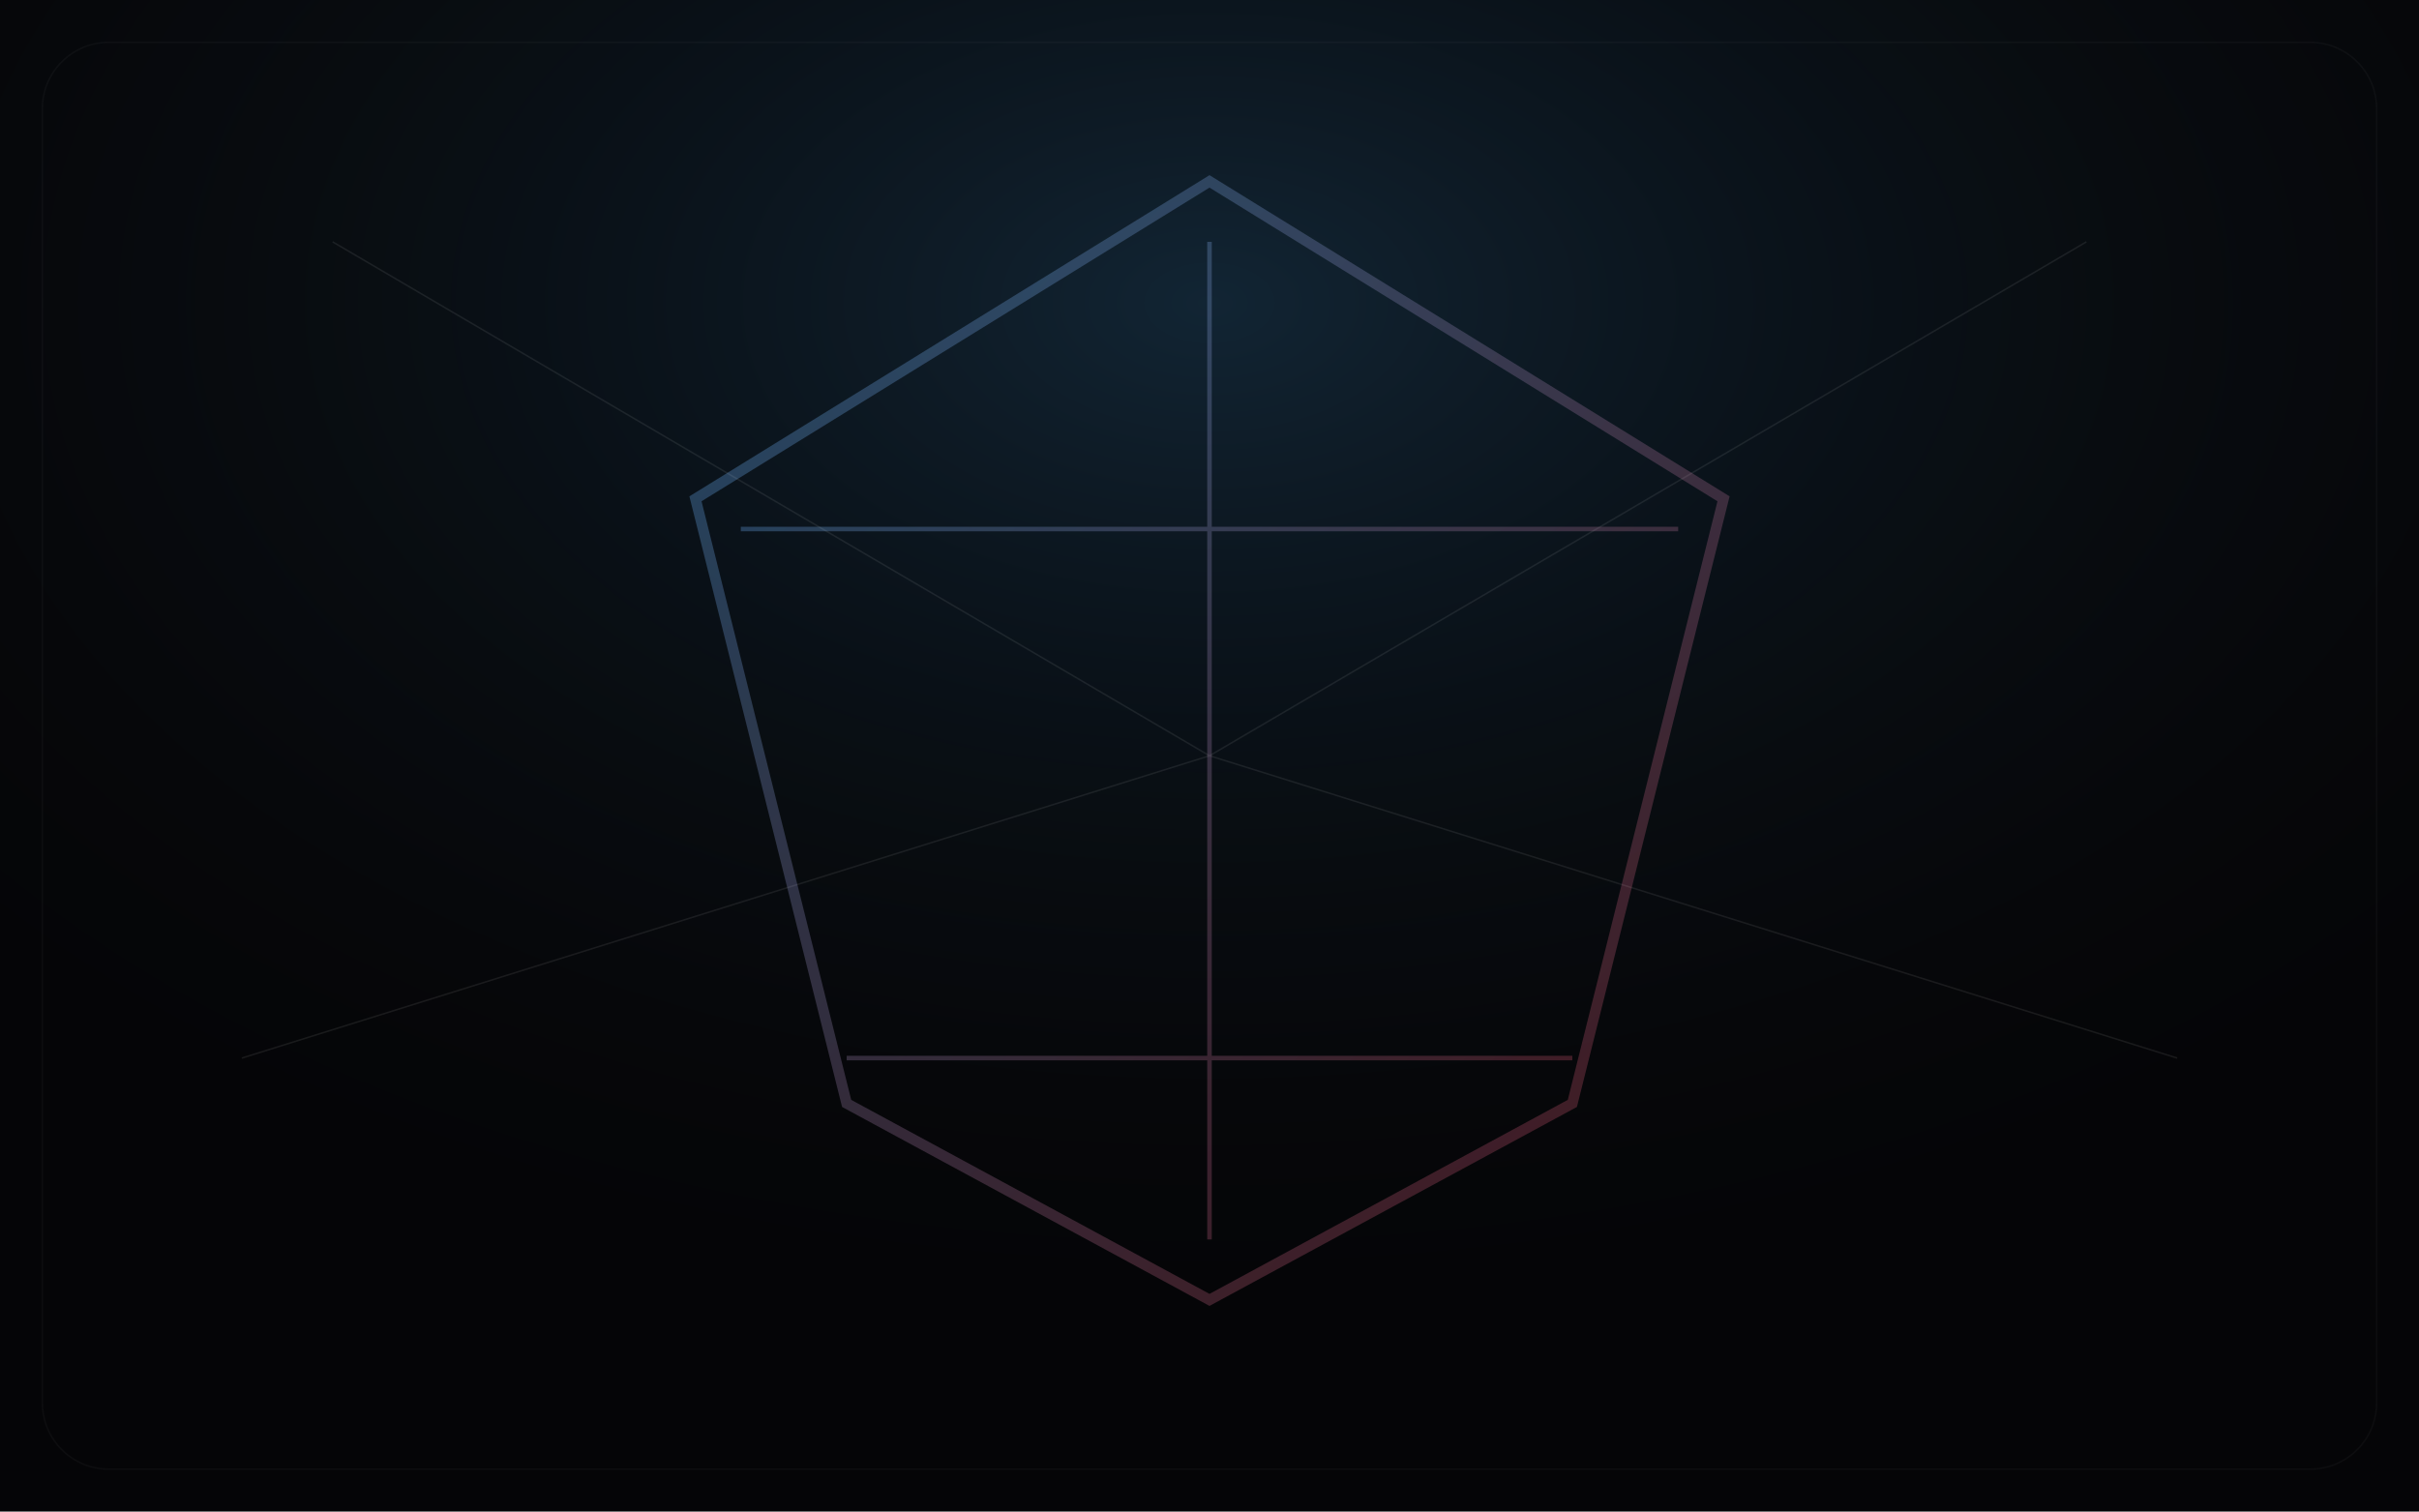
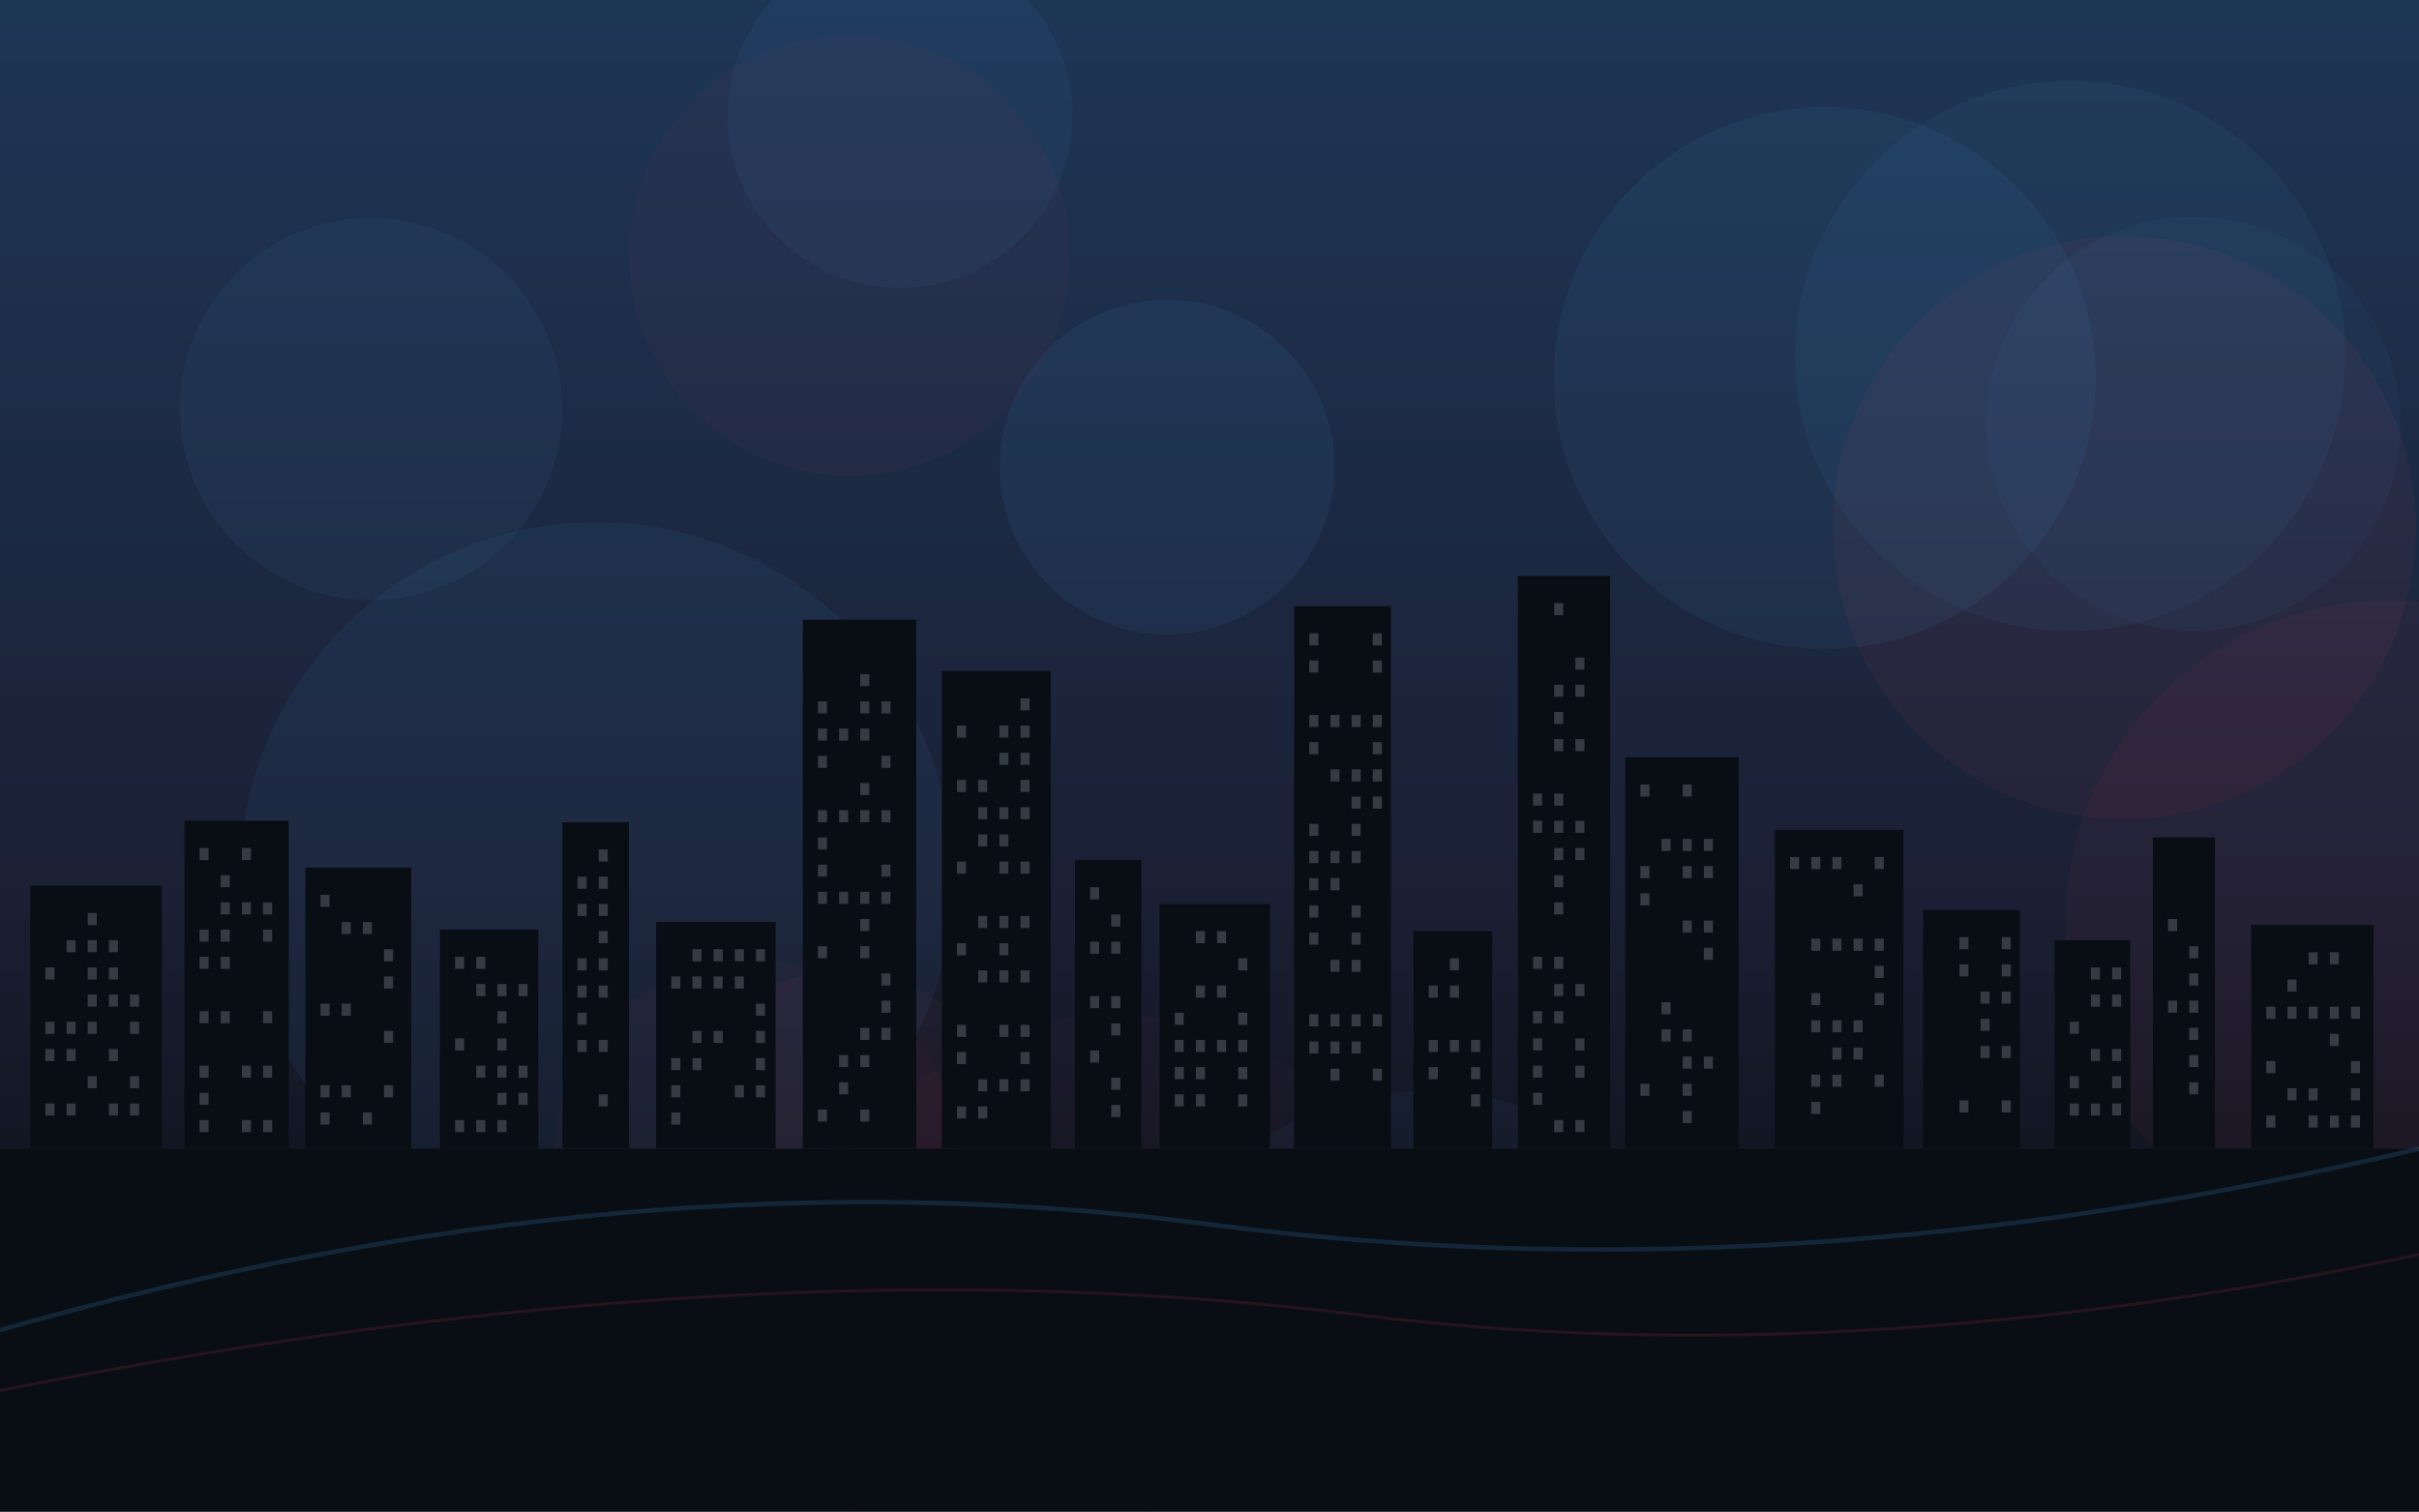
<svg xmlns="http://www.w3.org/2000/svg" viewBox="0 0 1600 1000" preserveAspectRatio="xMidYMid slice">
  <defs>
-     <linearGradient id="g" x1="0" y1="0" x2="1" y2="1">
-       <stop offset="0" stop-color="#4db7ff" stop-opacity=".60" />
-       <stop offset="1" stop-color="#ff4e63" stop-opacity=".46" />
+     <linearGradient id="sky" x1="0" y1="0" x2="0" y2="1">
+       <stop offset="0%" stop-color="#1e3656" />
+       <stop offset="58%" stop-color="#1b2035" />
+       <stop offset="100%" stop-color="#08090b" />
    </linearGradient>
-     <radialGradient id="r" cx="50%" cy="20%" r="70%">
-       <stop offset="0" stop-color="#4db7ff" stop-opacity=".18" />
-       <stop offset="1" stop-color="#050507" stop-opacity="0" />
-     </radialGradient>
-     <filter id="blur">
-       <feGaussianBlur stdDeviation="18" />
-     </filter>
  </defs>
-   <rect width="1600" height="1000" fill="#050507" />
-   <rect width="1600" height="1000" fill="url(#r)" />
-   <g fill="none" stroke="url(#g)" opacity=".54">
-     <path d="M800 120 L1140 330 L1040 730 L800 860 L560 730 L460 330Z" stroke-width="7" />
-     <path d="M800 160 V820 M490 350 L1110 350 M560 700 H1040" stroke-width="3" />
-   </g>
-   <g stroke="#fff" opacity=".08">
-     <path d="M800 500 L220 160" />
-     <path d="M800 500 L1380 160" />
-     <path d="M800 500 L160 700" />
-     <path d="M800 500 L1440 700" />
-   </g>
-   <rect x="28" y="28" width="1544" height="944" rx="44" fill="none" stroke="white" stroke-opacity=".035" />
+   <rect width="1600" height="1000" fill="url(#sky)" />
+   <circle cx="394.4" cy="581.3" r="235.8" fill="#4db7ff" opacity="0.058" />
+   <circle cx="772.0" cy="309.0" r="110.7" fill="#4db7ff" opacity="0.070" />
+   <circle cx="1206.9" cy="250.1" r="179.2" fill="#4db7ff" opacity="0.060" />
+   <circle cx="1450.8" cy="280.3" r="137.0" fill="#4db7ff" opacity="0.042" />
+   <circle cx="943.6" cy="922.0" r="200.2" fill="#4db7ff" opacity="0.040" />
+   <circle cx="595.3" cy="76.5" r="114.1" fill="#4db7ff" opacity="0.052" />
+   <circle cx="245.4" cy="270.6" r="126.5" fill="#4db7ff" opacity="0.050" />
+   <circle cx="1369.2" cy="235.5" r="182.0" fill="#4db7ff" opacity="0.049" />
+   <circle cx="1405.0" cy="349.1" r="192.8" fill="#ff4e63" opacity="0.049" />
+   <circle cx="499.6" cy="768.3" r="133.5" fill="#ff4e63" opacity="0.029" />
+   <circle cx="557.3" cy="751.2" r="109.2" fill="#ff4e63" opacity="0.041" />
+   <circle cx="562.0" cy="169.0" r="145.9" fill="#ff4e63" opacity="0.035" />
+   <circle cx="736.6" cy="881.1" r="209.6" fill="#ff4e63" opacity="0.031" />
+   <circle cx="1580.6" cy="612.0" r="214.8" fill="#ff4e63" opacity="0.045" />
+   <rect x="0" y="760" width="1600" height="240" fill="#090d14" opacity="1" />
+   <rect x="20" y="586" width="87" height="174" fill="#090d14" opacity="1" />
+   <rect x="58" y="604" width="6" height="8" fill="#dff3ff" opacity="0.20" />
+   <rect x="44" y="622" width="6" height="8" fill="#dff3ff" opacity="0.20" />
+   <rect x="58" y="622" width="6" height="8" fill="#dff3ff" opacity="0.20" />
+   <rect x="72" y="622" width="6" height="8" fill="#dff3ff" opacity="0.20" />
+   <rect x="30" y="640" width="6" height="8" fill="#dff3ff" opacity="0.20" />
+   <rect x="58" y="640" width="6" height="8" fill="#dff3ff" opacity="0.20" />
+   <rect x="72" y="640" width="6" height="8" fill="#dff3ff" opacity="0.20" />
+   <rect x="58" y="658" width="6" height="8" fill="#dff3ff" opacity="0.20" />
+   <rect x="72" y="658" width="6" height="8" fill="#dff3ff" opacity="0.20" />
+   <rect x="86" y="658" width="6" height="8" fill="#dff3ff" opacity="0.20" />
+   <rect x="30" y="676" width="6" height="8" fill="#dff3ff" opacity="0.20" />
+   <rect x="44" y="676" width="6" height="8" fill="#dff3ff" opacity="0.20" />
+   <rect x="58" y="676" width="6" height="8" fill="#dff3ff" opacity="0.20" />
+   <rect x="86" y="676" width="6" height="8" fill="#dff3ff" opacity="0.20" />
+   <rect x="30" y="694" width="6" height="8" fill="#dff3ff" opacity="0.20" />
+   <rect x="44" y="694" width="6" height="8" fill="#dff3ff" opacity="0.20" />
+   <rect x="72" y="694" width="6" height="8" fill="#dff3ff" opacity="0.20" />
+   <rect x="58" y="712" width="6" height="8" fill="#dff3ff" opacity="0.20" />
+   <rect x="86" y="712" width="6" height="8" fill="#dff3ff" opacity="0.20" />
+   <rect x="30" y="730" width="6" height="8" fill="#dff3ff" opacity="0.20" />
+   <rect x="44" y="730" width="6" height="8" fill="#dff3ff" opacity="0.20" />
+   <rect x="72" y="730" width="6" height="8" fill="#dff3ff" opacity="0.20" />
+   <rect x="86" y="730" width="6" height="8" fill="#dff3ff" opacity="0.20" />
+   <rect x="122" y="543" width="69" height="217" fill="#090d14" opacity="1" />
+   <rect x="132" y="561" width="6" height="8" fill="#dff3ff" opacity="0.20" />
+   <rect x="160" y="561" width="6" height="8" fill="#dff3ff" opacity="0.20" />
+   <rect x="146" y="579" width="6" height="8" fill="#dff3ff" opacity="0.20" />
+   <rect x="146" y="597" width="6" height="8" fill="#dff3ff" opacity="0.20" />
+   <rect x="160" y="597" width="6" height="8" fill="#dff3ff" opacity="0.20" />
+   <rect x="174" y="597" width="6" height="8" fill="#dff3ff" opacity="0.20" />
+   <rect x="132" y="615" width="6" height="8" fill="#dff3ff" opacity="0.20" />
+   <rect x="146" y="615" width="6" height="8" fill="#dff3ff" opacity="0.20" />
+   <rect x="174" y="615" width="6" height="8" fill="#dff3ff" opacity="0.20" />
+   <rect x="132" y="633" width="6" height="8" fill="#dff3ff" opacity="0.20" />
+   <rect x="146" y="633" width="6" height="8" fill="#dff3ff" opacity="0.20" />
+   <rect x="132" y="669" width="6" height="8" fill="#dff3ff" opacity="0.20" />
+   <rect x="146" y="669" width="6" height="8" fill="#dff3ff" opacity="0.20" />
+   <rect x="174" y="669" width="6" height="8" fill="#dff3ff" opacity="0.20" />
+   <rect x="132" y="705" width="6" height="8" fill="#dff3ff" opacity="0.20" />
+   <rect x="160" y="705" width="6" height="8" fill="#dff3ff" opacity="0.20" />
+   <rect x="174" y="705" width="6" height="8" fill="#dff3ff" opacity="0.20" />
+   <rect x="132" y="723" width="6" height="8" fill="#dff3ff" opacity="0.20" />
+   <rect x="132" y="741" width="6" height="8" fill="#dff3ff" opacity="0.20" />
+   <rect x="160" y="741" width="6" height="8" fill="#dff3ff" opacity="0.20" />
+   <rect x="174" y="741" width="6" height="8" fill="#dff3ff" opacity="0.20" />
+   <rect x="202" y="574" width="70" height="186" fill="#090d14" opacity="1" />
+   <rect x="212" y="592" width="6" height="8" fill="#dff3ff" opacity="0.20" />
+   <rect x="226" y="610" width="6" height="8" fill="#dff3ff" opacity="0.20" />
+   <rect x="240" y="610" width="6" height="8" fill="#dff3ff" opacity="0.20" />
+   <rect x="254" y="628" width="6" height="8" fill="#dff3ff" opacity="0.20" />
+   <rect x="254" y="646" width="6" height="8" fill="#dff3ff" opacity="0.20" />
+   <rect x="212" y="664" width="6" height="8" fill="#dff3ff" opacity="0.20" />
+   <rect x="226" y="664" width="6" height="8" fill="#dff3ff" opacity="0.20" />
+   <rect x="254" y="682" width="6" height="8" fill="#dff3ff" opacity="0.20" />
+   <rect x="212" y="718" width="6" height="8" fill="#dff3ff" opacity="0.20" />
+   <rect x="226" y="718" width="6" height="8" fill="#dff3ff" opacity="0.20" />
+   <rect x="254" y="718" width="6" height="8" fill="#dff3ff" opacity="0.20" />
+   <rect x="212" y="736" width="6" height="8" fill="#dff3ff" opacity="0.20" />
+   <rect x="240" y="736" width="6" height="8" fill="#dff3ff" opacity="0.20" />
+   <rect x="291" y="615" width="65" height="145" fill="#090d14" opacity="1" />
+   <rect x="301" y="633" width="6" height="8" fill="#dff3ff" opacity="0.20" />
+   <rect x="315" y="633" width="6" height="8" fill="#dff3ff" opacity="0.20" />
+   <rect x="315" y="651" width="6" height="8" fill="#dff3ff" opacity="0.20" />
+   <rect x="329" y="651" width="6" height="8" fill="#dff3ff" opacity="0.20" />
+   <rect x="343" y="651" width="6" height="8" fill="#dff3ff" opacity="0.20" />
+   <rect x="329" y="669" width="6" height="8" fill="#dff3ff" opacity="0.20" />
+   <rect x="301" y="687" width="6" height="8" fill="#dff3ff" opacity="0.20" />
+   <rect x="329" y="687" width="6" height="8" fill="#dff3ff" opacity="0.20" />
+   <rect x="315" y="705" width="6" height="8" fill="#dff3ff" opacity="0.20" />
+   <rect x="329" y="705" width="6" height="8" fill="#dff3ff" opacity="0.20" />
+   <rect x="343" y="705" width="6" height="8" fill="#dff3ff" opacity="0.20" />
+   <rect x="329" y="723" width="6" height="8" fill="#dff3ff" opacity="0.20" />
+   <rect x="343" y="723" width="6" height="8" fill="#dff3ff" opacity="0.20" />
+   <rect x="301" y="741" width="6" height="8" fill="#dff3ff" opacity="0.20" />
+   <rect x="315" y="741" width="6" height="8" fill="#dff3ff" opacity="0.20" />
+   <rect x="329" y="741" width="6" height="8" fill="#dff3ff" opacity="0.20" />
+   <rect x="372" y="544" width="44" height="216" fill="#090d14" opacity="1" />
+   <rect x="396" y="562" width="6" height="8" fill="#dff3ff" opacity="0.20" />
+   <rect x="382" y="580" width="6" height="8" fill="#dff3ff" opacity="0.20" />
+   <rect x="396" y="580" width="6" height="8" fill="#dff3ff" opacity="0.20" />
+   <rect x="382" y="598" width="6" height="8" fill="#dff3ff" opacity="0.20" />
+   <rect x="396" y="598" width="6" height="8" fill="#dff3ff" opacity="0.20" />
+   <rect x="396" y="616" width="6" height="8" fill="#dff3ff" opacity="0.20" />
+   <rect x="382" y="634" width="6" height="8" fill="#dff3ff" opacity="0.20" />
+   <rect x="396" y="634" width="6" height="8" fill="#dff3ff" opacity="0.20" />
+   <rect x="382" y="652" width="6" height="8" fill="#dff3ff" opacity="0.20" />
+   <rect x="396" y="652" width="6" height="8" fill="#dff3ff" opacity="0.20" />
+   <rect x="382" y="670" width="6" height="8" fill="#dff3ff" opacity="0.20" />
+   <rect x="382" y="688" width="6" height="8" fill="#dff3ff" opacity="0.20" />
+   <rect x="396" y="688" width="6" height="8" fill="#dff3ff" opacity="0.20" />
+   <rect x="396" y="724" width="6" height="8" fill="#dff3ff" opacity="0.20" />
+   <rect x="434" y="610" width="79" height="150" fill="#090d14" opacity="1" />
+   <rect x="458" y="628" width="6" height="8" fill="#dff3ff" opacity="0.20" />
+   <rect x="472" y="628" width="6" height="8" fill="#dff3ff" opacity="0.20" />
+   <rect x="486" y="628" width="6" height="8" fill="#dff3ff" opacity="0.20" />
+   <rect x="500" y="628" width="6" height="8" fill="#dff3ff" opacity="0.20" />
+   <rect x="444" y="646" width="6" height="8" fill="#dff3ff" opacity="0.20" />
+   <rect x="458" y="646" width="6" height="8" fill="#dff3ff" opacity="0.20" />
+   <rect x="472" y="646" width="6" height="8" fill="#dff3ff" opacity="0.20" />
+   <rect x="486" y="646" width="6" height="8" fill="#dff3ff" opacity="0.20" />
+   <rect x="500" y="664" width="6" height="8" fill="#dff3ff" opacity="0.20" />
+   <rect x="458" y="682" width="6" height="8" fill="#dff3ff" opacity="0.20" />
+   <rect x="472" y="682" width="6" height="8" fill="#dff3ff" opacity="0.20" />
+   <rect x="500" y="682" width="6" height="8" fill="#dff3ff" opacity="0.20" />
+   <rect x="444" y="700" width="6" height="8" fill="#dff3ff" opacity="0.20" />
+   <rect x="458" y="700" width="6" height="8" fill="#dff3ff" opacity="0.20" />
+   <rect x="500" y="700" width="6" height="8" fill="#dff3ff" opacity="0.20" />
+   <rect x="444" y="718" width="6" height="8" fill="#dff3ff" opacity="0.20" />
+   <rect x="486" y="718" width="6" height="8" fill="#dff3ff" opacity="0.20" />
+   <rect x="500" y="718" width="6" height="8" fill="#dff3ff" opacity="0.20" />
+   <rect x="444" y="736" width="6" height="8" fill="#dff3ff" opacity="0.20" />
+   <rect x="531" y="410" width="75" height="350" fill="#090d14" opacity="1" />
+   <rect x="569" y="446" width="6" height="8" fill="#dff3ff" opacity="0.20" />
+   <rect x="541" y="464" width="6" height="8" fill="#dff3ff" opacity="0.20" />
+   <rect x="569" y="464" width="6" height="8" fill="#dff3ff" opacity="0.20" />
+   <rect x="583" y="464" width="6" height="8" fill="#dff3ff" opacity="0.20" />
+   <rect x="541" y="482" width="6" height="8" fill="#dff3ff" opacity="0.20" />
+   <rect x="555" y="482" width="6" height="8" fill="#dff3ff" opacity="0.20" />
+   <rect x="569" y="482" width="6" height="8" fill="#dff3ff" opacity="0.20" />
+   <rect x="541" y="500" width="6" height="8" fill="#dff3ff" opacity="0.20" />
+   <rect x="583" y="500" width="6" height="8" fill="#dff3ff" opacity="0.20" />
+   <rect x="569" y="518" width="6" height="8" fill="#dff3ff" opacity="0.20" />
+   <rect x="541" y="536" width="6" height="8" fill="#dff3ff" opacity="0.20" />
+   <rect x="555" y="536" width="6" height="8" fill="#dff3ff" opacity="0.20" />
+   <rect x="569" y="536" width="6" height="8" fill="#dff3ff" opacity="0.20" />
+   <rect x="583" y="536" width="6" height="8" fill="#dff3ff" opacity="0.20" />
+   <rect x="541" y="554" width="6" height="8" fill="#dff3ff" opacity="0.20" />
+   <rect x="541" y="572" width="6" height="8" fill="#dff3ff" opacity="0.20" />
+   <rect x="583" y="572" width="6" height="8" fill="#dff3ff" opacity="0.20" />
+   <rect x="541" y="590" width="6" height="8" fill="#dff3ff" opacity="0.20" />
+   <rect x="555" y="590" width="6" height="8" fill="#dff3ff" opacity="0.20" />
+   <rect x="569" y="590" width="6" height="8" fill="#dff3ff" opacity="0.20" />
+   <rect x="583" y="590" width="6" height="8" fill="#dff3ff" opacity="0.20" />
+   <rect x="569" y="608" width="6" height="8" fill="#dff3ff" opacity="0.20" />
+   <rect x="541" y="626" width="6" height="8" fill="#dff3ff" opacity="0.20" />
+   <rect x="569" y="626" width="6" height="8" fill="#dff3ff" opacity="0.20" />
+   <rect x="583" y="644" width="6" height="8" fill="#dff3ff" opacity="0.20" />
+   <rect x="583" y="662" width="6" height="8" fill="#dff3ff" opacity="0.20" />
+   <rect x="569" y="680" width="6" height="8" fill="#dff3ff" opacity="0.20" />
+   <rect x="583" y="680" width="6" height="8" fill="#dff3ff" opacity="0.20" />
+   <rect x="555" y="698" width="6" height="8" fill="#dff3ff" opacity="0.20" />
+   <rect x="569" y="698" width="6" height="8" fill="#dff3ff" opacity="0.20" />
+   <rect x="555" y="716" width="6" height="8" fill="#dff3ff" opacity="0.20" />
+   <rect x="541" y="734" width="6" height="8" fill="#dff3ff" opacity="0.20" />
+   <rect x="569" y="734" width="6" height="8" fill="#dff3ff" opacity="0.20" />
+   <rect x="623" y="444" width="72" height="316" fill="#090d14" opacity="1" />
+   <rect x="675" y="462" width="6" height="8" fill="#dff3ff" opacity="0.20" />
+   <rect x="633" y="480" width="6" height="8" fill="#dff3ff" opacity="0.20" />
+   <rect x="661" y="480" width="6" height="8" fill="#dff3ff" opacity="0.20" />
+   <rect x="675" y="480" width="6" height="8" fill="#dff3ff" opacity="0.20" />
+   <rect x="661" y="498" width="6" height="8" fill="#dff3ff" opacity="0.20" />
+   <rect x="675" y="498" width="6" height="8" fill="#dff3ff" opacity="0.20" />
+   <rect x="633" y="516" width="6" height="8" fill="#dff3ff" opacity="0.20" />
+   <rect x="647" y="516" width="6" height="8" fill="#dff3ff" opacity="0.20" />
+   <rect x="675" y="516" width="6" height="8" fill="#dff3ff" opacity="0.20" />
+   <rect x="647" y="534" width="6" height="8" fill="#dff3ff" opacity="0.20" />
+   <rect x="661" y="534" width="6" height="8" fill="#dff3ff" opacity="0.20" />
+   <rect x="675" y="534" width="6" height="8" fill="#dff3ff" opacity="0.20" />
+   <rect x="647" y="552" width="6" height="8" fill="#dff3ff" opacity="0.20" />
+   <rect x="661" y="552" width="6" height="8" fill="#dff3ff" opacity="0.20" />
+   <rect x="633" y="570" width="6" height="8" fill="#dff3ff" opacity="0.20" />
+   <rect x="661" y="570" width="6" height="8" fill="#dff3ff" opacity="0.20" />
+   <rect x="675" y="570" width="6" height="8" fill="#dff3ff" opacity="0.20" />
+   <rect x="647" y="606" width="6" height="8" fill="#dff3ff" opacity="0.20" />
+   <rect x="661" y="606" width="6" height="8" fill="#dff3ff" opacity="0.20" />
+   <rect x="675" y="606" width="6" height="8" fill="#dff3ff" opacity="0.20" />
+   <rect x="633" y="624" width="6" height="8" fill="#dff3ff" opacity="0.20" />
+   <rect x="661" y="624" width="6" height="8" fill="#dff3ff" opacity="0.20" />
+   <rect x="647" y="642" width="6" height="8" fill="#dff3ff" opacity="0.20" />
+   <rect x="661" y="642" width="6" height="8" fill="#dff3ff" opacity="0.20" />
+   <rect x="675" y="642" width="6" height="8" fill="#dff3ff" opacity="0.20" />
+   <rect x="633" y="678" width="6" height="8" fill="#dff3ff" opacity="0.20" />
+   <rect x="661" y="678" width="6" height="8" fill="#dff3ff" opacity="0.20" />
+   <rect x="675" y="678" width="6" height="8" fill="#dff3ff" opacity="0.20" />
+   <rect x="633" y="696" width="6" height="8" fill="#dff3ff" opacity="0.20" />
+   <rect x="675" y="696" width="6" height="8" fill="#dff3ff" opacity="0.20" />
+   <rect x="647" y="714" width="6" height="8" fill="#dff3ff" opacity="0.20" />
+   <rect x="661" y="714" width="6" height="8" fill="#dff3ff" opacity="0.20" />
+   <rect x="675" y="714" width="6" height="8" fill="#dff3ff" opacity="0.20" />
+   <rect x="633" y="732" width="6" height="8" fill="#dff3ff" opacity="0.20" />
+   <rect x="647" y="732" width="6" height="8" fill="#dff3ff" opacity="0.20" />
+   <rect x="711" y="569" width="44" height="191" fill="#090d14" opacity="1" />
+   <rect x="721" y="587" width="6" height="8" fill="#dff3ff" opacity="0.20" />
+   <rect x="735" y="605" width="6" height="8" fill="#dff3ff" opacity="0.20" />
+   <rect x="721" y="623" width="6" height="8" fill="#dff3ff" opacity="0.20" />
+   <rect x="735" y="623" width="6" height="8" fill="#dff3ff" opacity="0.20" />
+   <rect x="721" y="659" width="6" height="8" fill="#dff3ff" opacity="0.20" />
+   <rect x="735" y="659" width="6" height="8" fill="#dff3ff" opacity="0.20" />
+   <rect x="735" y="677" width="6" height="8" fill="#dff3ff" opacity="0.20" />
+   <rect x="721" y="695" width="6" height="8" fill="#dff3ff" opacity="0.20" />
+   <rect x="735" y="713" width="6" height="8" fill="#dff3ff" opacity="0.20" />
+   <rect x="735" y="731" width="6" height="8" fill="#dff3ff" opacity="0.20" />
+   <rect x="767" y="598" width="73" height="162" fill="#090d14" opacity="1" />
+   <rect x="791" y="616" width="6" height="8" fill="#dff3ff" opacity="0.20" />
+   <rect x="805" y="616" width="6" height="8" fill="#dff3ff" opacity="0.20" />
+   <rect x="819" y="634" width="6" height="8" fill="#dff3ff" opacity="0.20" />
+   <rect x="791" y="652" width="6" height="8" fill="#dff3ff" opacity="0.20" />
+   <rect x="805" y="652" width="6" height="8" fill="#dff3ff" opacity="0.20" />
+   <rect x="777" y="670" width="6" height="8" fill="#dff3ff" opacity="0.20" />
+   <rect x="819" y="670" width="6" height="8" fill="#dff3ff" opacity="0.20" />
+   <rect x="777" y="688" width="6" height="8" fill="#dff3ff" opacity="0.20" />
+   <rect x="791" y="688" width="6" height="8" fill="#dff3ff" opacity="0.20" />
+   <rect x="805" y="688" width="6" height="8" fill="#dff3ff" opacity="0.20" />
+   <rect x="819" y="688" width="6" height="8" fill="#dff3ff" opacity="0.20" />
+   <rect x="777" y="706" width="6" height="8" fill="#dff3ff" opacity="0.20" />
+   <rect x="791" y="706" width="6" height="8" fill="#dff3ff" opacity="0.20" />
+   <rect x="819" y="706" width="6" height="8" fill="#dff3ff" opacity="0.20" />
+   <rect x="777" y="724" width="6" height="8" fill="#dff3ff" opacity="0.20" />
+   <rect x="791" y="724" width="6" height="8" fill="#dff3ff" opacity="0.20" />
+   <rect x="819" y="724" width="6" height="8" fill="#dff3ff" opacity="0.20" />
+   <rect x="856" y="401" width="64" height="359" fill="#090d14" opacity="1" />
+   <rect x="866" y="419" width="6" height="8" fill="#dff3ff" opacity="0.20" />
+   <rect x="908" y="419" width="6" height="8" fill="#dff3ff" opacity="0.20" />
+   <rect x="866" y="437" width="6" height="8" fill="#dff3ff" opacity="0.20" />
+   <rect x="908" y="437" width="6" height="8" fill="#dff3ff" opacity="0.20" />
+   <rect x="866" y="473" width="6" height="8" fill="#dff3ff" opacity="0.20" />
+   <rect x="880" y="473" width="6" height="8" fill="#dff3ff" opacity="0.20" />
+   <rect x="894" y="473" width="6" height="8" fill="#dff3ff" opacity="0.20" />
+   <rect x="908" y="473" width="6" height="8" fill="#dff3ff" opacity="0.20" />
+   <rect x="866" y="491" width="6" height="8" fill="#dff3ff" opacity="0.20" />
+   <rect x="908" y="491" width="6" height="8" fill="#dff3ff" opacity="0.20" />
+   <rect x="880" y="509" width="6" height="8" fill="#dff3ff" opacity="0.20" />
+   <rect x="894" y="509" width="6" height="8" fill="#dff3ff" opacity="0.20" />
+   <rect x="908" y="509" width="6" height="8" fill="#dff3ff" opacity="0.20" />
+   <rect x="894" y="527" width="6" height="8" fill="#dff3ff" opacity="0.20" />
+   <rect x="908" y="527" width="6" height="8" fill="#dff3ff" opacity="0.20" />
+   <rect x="866" y="545" width="6" height="8" fill="#dff3ff" opacity="0.20" />
+   <rect x="894" y="545" width="6" height="8" fill="#dff3ff" opacity="0.20" />
+   <rect x="866" y="563" width="6" height="8" fill="#dff3ff" opacity="0.20" />
+   <rect x="880" y="563" width="6" height="8" fill="#dff3ff" opacity="0.20" />
+   <rect x="894" y="563" width="6" height="8" fill="#dff3ff" opacity="0.20" />
+   <rect x="866" y="581" width="6" height="8" fill="#dff3ff" opacity="0.20" />
+   <rect x="880" y="581" width="6" height="8" fill="#dff3ff" opacity="0.20" />
+   <rect x="866" y="599" width="6" height="8" fill="#dff3ff" opacity="0.20" />
+   <rect x="894" y="599" width="6" height="8" fill="#dff3ff" opacity="0.20" />
+   <rect x="866" y="617" width="6" height="8" fill="#dff3ff" opacity="0.20" />
+   <rect x="894" y="617" width="6" height="8" fill="#dff3ff" opacity="0.20" />
+   <rect x="880" y="635" width="6" height="8" fill="#dff3ff" opacity="0.20" />
+   <rect x="894" y="635" width="6" height="8" fill="#dff3ff" opacity="0.20" />
+   <rect x="866" y="671" width="6" height="8" fill="#dff3ff" opacity="0.20" />
+   <rect x="880" y="671" width="6" height="8" fill="#dff3ff" opacity="0.20" />
+   <rect x="894" y="671" width="6" height="8" fill="#dff3ff" opacity="0.20" />
+   <rect x="908" y="671" width="6" height="8" fill="#dff3ff" opacity="0.20" />
+   <rect x="866" y="689" width="6" height="8" fill="#dff3ff" opacity="0.20" />
+   <rect x="880" y="689" width="6" height="8" fill="#dff3ff" opacity="0.20" />
+   <rect x="894" y="689" width="6" height="8" fill="#dff3ff" opacity="0.20" />
+   <rect x="880" y="707" width="6" height="8" fill="#dff3ff" opacity="0.20" />
+   <rect x="908" y="707" width="6" height="8" fill="#dff3ff" opacity="0.20" />
+   <rect x="935" y="616" width="52" height="144" fill="#090d14" opacity="1" />
+   <rect x="959" y="634" width="6" height="8" fill="#dff3ff" opacity="0.20" />
+   <rect x="945" y="652" width="6" height="8" fill="#dff3ff" opacity="0.20" />
+   <rect x="959" y="652" width="6" height="8" fill="#dff3ff" opacity="0.20" />
+   <rect x="945" y="688" width="6" height="8" fill="#dff3ff" opacity="0.20" />
+   <rect x="959" y="688" width="6" height="8" fill="#dff3ff" opacity="0.20" />
+   <rect x="973" y="688" width="6" height="8" fill="#dff3ff" opacity="0.20" />
+   <rect x="945" y="706" width="6" height="8" fill="#dff3ff" opacity="0.20" />
+   <rect x="973" y="706" width="6" height="8" fill="#dff3ff" opacity="0.20" />
+   <rect x="973" y="724" width="6" height="8" fill="#dff3ff" opacity="0.20" />
+   <rect x="1004" y="381" width="61" height="379" fill="#090d14" opacity="1" />
+   <rect x="1028" y="399" width="6" height="8" fill="#dff3ff" opacity="0.20" />
+   <rect x="1042" y="435" width="6" height="8" fill="#dff3ff" opacity="0.20" />
+   <rect x="1028" y="453" width="6" height="8" fill="#dff3ff" opacity="0.20" />
+   <rect x="1042" y="453" width="6" height="8" fill="#dff3ff" opacity="0.20" />
+   <rect x="1028" y="471" width="6" height="8" fill="#dff3ff" opacity="0.20" />
+   <rect x="1028" y="489" width="6" height="8" fill="#dff3ff" opacity="0.20" />
+   <rect x="1042" y="489" width="6" height="8" fill="#dff3ff" opacity="0.20" />
+   <rect x="1014" y="525" width="6" height="8" fill="#dff3ff" opacity="0.20" />
+   <rect x="1028" y="525" width="6" height="8" fill="#dff3ff" opacity="0.20" />
+   <rect x="1014" y="543" width="6" height="8" fill="#dff3ff" opacity="0.20" />
+   <rect x="1028" y="543" width="6" height="8" fill="#dff3ff" opacity="0.20" />
+   <rect x="1042" y="543" width="6" height="8" fill="#dff3ff" opacity="0.20" />
+   <rect x="1028" y="561" width="6" height="8" fill="#dff3ff" opacity="0.20" />
+   <rect x="1042" y="561" width="6" height="8" fill="#dff3ff" opacity="0.20" />
+   <rect x="1028" y="579" width="6" height="8" fill="#dff3ff" opacity="0.20" />
+   <rect x="1028" y="597" width="6" height="8" fill="#dff3ff" opacity="0.20" />
+   <rect x="1014" y="633" width="6" height="8" fill="#dff3ff" opacity="0.20" />
+   <rect x="1028" y="633" width="6" height="8" fill="#dff3ff" opacity="0.20" />
+   <rect x="1028" y="651" width="6" height="8" fill="#dff3ff" opacity="0.20" />
+   <rect x="1042" y="651" width="6" height="8" fill="#dff3ff" opacity="0.20" />
+   <rect x="1014" y="669" width="6" height="8" fill="#dff3ff" opacity="0.20" />
+   <rect x="1028" y="669" width="6" height="8" fill="#dff3ff" opacity="0.20" />
+   <rect x="1014" y="687" width="6" height="8" fill="#dff3ff" opacity="0.20" />
+   <rect x="1042" y="687" width="6" height="8" fill="#dff3ff" opacity="0.20" />
+   <rect x="1014" y="705" width="6" height="8" fill="#dff3ff" opacity="0.20" />
+   <rect x="1042" y="705" width="6" height="8" fill="#dff3ff" opacity="0.20" />
+   <rect x="1014" y="723" width="6" height="8" fill="#dff3ff" opacity="0.20" />
+   <rect x="1028" y="741" width="6" height="8" fill="#dff3ff" opacity="0.20" />
+   <rect x="1042" y="741" width="6" height="8" fill="#dff3ff" opacity="0.20" />
+   <rect x="1075" y="501" width="75" height="259" fill="#090d14" opacity="1" />
+   <rect x="1085" y="519" width="6" height="8" fill="#dff3ff" opacity="0.20" />
+   <rect x="1113" y="519" width="6" height="8" fill="#dff3ff" opacity="0.20" />
+   <rect x="1099" y="555" width="6" height="8" fill="#dff3ff" opacity="0.20" />
+   <rect x="1113" y="555" width="6" height="8" fill="#dff3ff" opacity="0.20" />
+   <rect x="1127" y="555" width="6" height="8" fill="#dff3ff" opacity="0.20" />
+   <rect x="1085" y="573" width="6" height="8" fill="#dff3ff" opacity="0.20" />
+   <rect x="1113" y="573" width="6" height="8" fill="#dff3ff" opacity="0.20" />
+   <rect x="1127" y="573" width="6" height="8" fill="#dff3ff" opacity="0.20" />
+   <rect x="1085" y="591" width="6" height="8" fill="#dff3ff" opacity="0.20" />
+   <rect x="1113" y="609" width="6" height="8" fill="#dff3ff" opacity="0.20" />
+   <rect x="1127" y="609" width="6" height="8" fill="#dff3ff" opacity="0.20" />
+   <rect x="1127" y="627" width="6" height="8" fill="#dff3ff" opacity="0.20" />
+   <rect x="1099" y="663" width="6" height="8" fill="#dff3ff" opacity="0.20" />
+   <rect x="1099" y="681" width="6" height="8" fill="#dff3ff" opacity="0.20" />
+   <rect x="1113" y="681" width="6" height="8" fill="#dff3ff" opacity="0.20" />
+   <rect x="1113" y="699" width="6" height="8" fill="#dff3ff" opacity="0.20" />
+   <rect x="1127" y="699" width="6" height="8" fill="#dff3ff" opacity="0.20" />
+   <rect x="1085" y="717" width="6" height="8" fill="#dff3ff" opacity="0.20" />
+   <rect x="1113" y="717" width="6" height="8" fill="#dff3ff" opacity="0.20" />
+   <rect x="1113" y="735" width="6" height="8" fill="#dff3ff" opacity="0.20" />
+   <rect x="1174" y="549" width="85" height="211" fill="#090d14" opacity="1" />
+   <rect x="1184" y="567" width="6" height="8" fill="#dff3ff" opacity="0.20" />
+   <rect x="1198" y="567" width="6" height="8" fill="#dff3ff" opacity="0.20" />
+   <rect x="1212" y="567" width="6" height="8" fill="#dff3ff" opacity="0.20" />
+   <rect x="1240" y="567" width="6" height="8" fill="#dff3ff" opacity="0.20" />
+   <rect x="1226" y="585" width="6" height="8" fill="#dff3ff" opacity="0.20" />
+   <rect x="1198" y="621" width="6" height="8" fill="#dff3ff" opacity="0.20" />
+   <rect x="1212" y="621" width="6" height="8" fill="#dff3ff" opacity="0.20" />
+   <rect x="1226" y="621" width="6" height="8" fill="#dff3ff" opacity="0.20" />
+   <rect x="1240" y="621" width="6" height="8" fill="#dff3ff" opacity="0.20" />
+   <rect x="1240" y="639" width="6" height="8" fill="#dff3ff" opacity="0.20" />
+   <rect x="1198" y="657" width="6" height="8" fill="#dff3ff" opacity="0.20" />
+   <rect x="1240" y="657" width="6" height="8" fill="#dff3ff" opacity="0.20" />
+   <rect x="1198" y="675" width="6" height="8" fill="#dff3ff" opacity="0.20" />
+   <rect x="1212" y="675" width="6" height="8" fill="#dff3ff" opacity="0.20" />
+   <rect x="1226" y="675" width="6" height="8" fill="#dff3ff" opacity="0.20" />
+   <rect x="1212" y="693" width="6" height="8" fill="#dff3ff" opacity="0.20" />
+   <rect x="1226" y="693" width="6" height="8" fill="#dff3ff" opacity="0.20" />
+   <rect x="1198" y="711" width="6" height="8" fill="#dff3ff" opacity="0.20" />
+   <rect x="1212" y="711" width="6" height="8" fill="#dff3ff" opacity="0.20" />
+   <rect x="1240" y="711" width="6" height="8" fill="#dff3ff" opacity="0.20" />
+   <rect x="1198" y="729" width="6" height="8" fill="#dff3ff" opacity="0.20" />
+   <rect x="1272" y="602" width="64" height="158" fill="#090d14" opacity="1" />
+   <rect x="1296" y="620" width="6" height="8" fill="#dff3ff" opacity="0.20" />
+   <rect x="1324" y="620" width="6" height="8" fill="#dff3ff" opacity="0.20" />
+   <rect x="1296" y="638" width="6" height="8" fill="#dff3ff" opacity="0.20" />
+   <rect x="1324" y="638" width="6" height="8" fill="#dff3ff" opacity="0.20" />
+   <rect x="1310" y="656" width="6" height="8" fill="#dff3ff" opacity="0.20" />
+   <rect x="1324" y="656" width="6" height="8" fill="#dff3ff" opacity="0.20" />
+   <rect x="1310" y="674" width="6" height="8" fill="#dff3ff" opacity="0.20" />
+   <rect x="1310" y="692" width="6" height="8" fill="#dff3ff" opacity="0.20" />
+   <rect x="1324" y="692" width="6" height="8" fill="#dff3ff" opacity="0.20" />
+   <rect x="1296" y="728" width="6" height="8" fill="#dff3ff" opacity="0.20" />
+   <rect x="1324" y="728" width="6" height="8" fill="#dff3ff" opacity="0.20" />
+   <rect x="1359" y="622" width="50" height="138" fill="#090d14" opacity="1" />
+   <rect x="1383" y="640" width="6" height="8" fill="#dff3ff" opacity="0.20" />
+   <rect x="1397" y="640" width="6" height="8" fill="#dff3ff" opacity="0.20" />
+   <rect x="1383" y="658" width="6" height="8" fill="#dff3ff" opacity="0.20" />
+   <rect x="1397" y="658" width="6" height="8" fill="#dff3ff" opacity="0.20" />
+   <rect x="1369" y="676" width="6" height="8" fill="#dff3ff" opacity="0.20" />
+   <rect x="1383" y="694" width="6" height="8" fill="#dff3ff" opacity="0.20" />
+   <rect x="1397" y="694" width="6" height="8" fill="#dff3ff" opacity="0.20" />
+   <rect x="1369" y="712" width="6" height="8" fill="#dff3ff" opacity="0.20" />
+   <rect x="1397" y="712" width="6" height="8" fill="#dff3ff" opacity="0.20" />
+   <rect x="1369" y="730" width="6" height="8" fill="#dff3ff" opacity="0.20" />
+   <rect x="1383" y="730" width="6" height="8" fill="#dff3ff" opacity="0.20" />
+   <rect x="1397" y="730" width="6" height="8" fill="#dff3ff" opacity="0.20" />
+   <rect x="1424" y="554" width="41" height="206" fill="#090d14" opacity="1" />
+   <rect x="1434" y="608" width="6" height="8" fill="#dff3ff" opacity="0.20" />
+   <rect x="1448" y="626" width="6" height="8" fill="#dff3ff" opacity="0.20" />
+   <rect x="1448" y="644" width="6" height="8" fill="#dff3ff" opacity="0.20" />
+   <rect x="1434" y="662" width="6" height="8" fill="#dff3ff" opacity="0.20" />
+   <rect x="1448" y="662" width="6" height="8" fill="#dff3ff" opacity="0.20" />
+   <rect x="1448" y="680" width="6" height="8" fill="#dff3ff" opacity="0.20" />
+   <rect x="1448" y="698" width="6" height="8" fill="#dff3ff" opacity="0.20" />
+   <rect x="1448" y="716" width="6" height="8" fill="#dff3ff" opacity="0.20" />
+   <rect x="1489" y="612" width="81" height="148" fill="#090d14" opacity="1" />
+   <rect x="1527" y="630" width="6" height="8" fill="#dff3ff" opacity="0.20" />
+   <rect x="1541" y="630" width="6" height="8" fill="#dff3ff" opacity="0.20" />
+   <rect x="1513" y="648" width="6" height="8" fill="#dff3ff" opacity="0.20" />
+   <rect x="1499" y="666" width="6" height="8" fill="#dff3ff" opacity="0.20" />
+   <rect x="1513" y="666" width="6" height="8" fill="#dff3ff" opacity="0.20" />
+   <rect x="1527" y="666" width="6" height="8" fill="#dff3ff" opacity="0.20" />
+   <rect x="1541" y="666" width="6" height="8" fill="#dff3ff" opacity="0.20" />
+   <rect x="1555" y="666" width="6" height="8" fill="#dff3ff" opacity="0.20" />
+   <rect x="1541" y="684" width="6" height="8" fill="#dff3ff" opacity="0.20" />
+   <rect x="1499" y="702" width="6" height="8" fill="#dff3ff" opacity="0.20" />
+   <rect x="1555" y="702" width="6" height="8" fill="#dff3ff" opacity="0.20" />
+   <rect x="1513" y="720" width="6" height="8" fill="#dff3ff" opacity="0.20" />
+   <rect x="1527" y="720" width="6" height="8" fill="#dff3ff" opacity="0.20" />
+   <rect x="1555" y="720" width="6" height="8" fill="#dff3ff" opacity="0.20" />
+   <rect x="1499" y="738" width="6" height="8" fill="#dff3ff" opacity="0.20" />
+   <rect x="1527" y="738" width="6" height="8" fill="#dff3ff" opacity="0.20" />
+   <rect x="1541" y="738" width="6" height="8" fill="#dff3ff" opacity="0.20" />
+   <rect x="1555" y="738" width="6" height="8" fill="#dff3ff" opacity="0.20" />
+   <path d="M 0 880 Q 420 760 800 810 Q 1180 860 1600 760" stroke="#4db7ff" stroke-width="3" opacity=".15" fill="none" />
+   <path d="M 0 920 Q 500 820 900 870 Q 1220 910 1600 830" stroke="#ff4e63" stroke-width="2" opacity=".12" fill="none" />
</svg>
